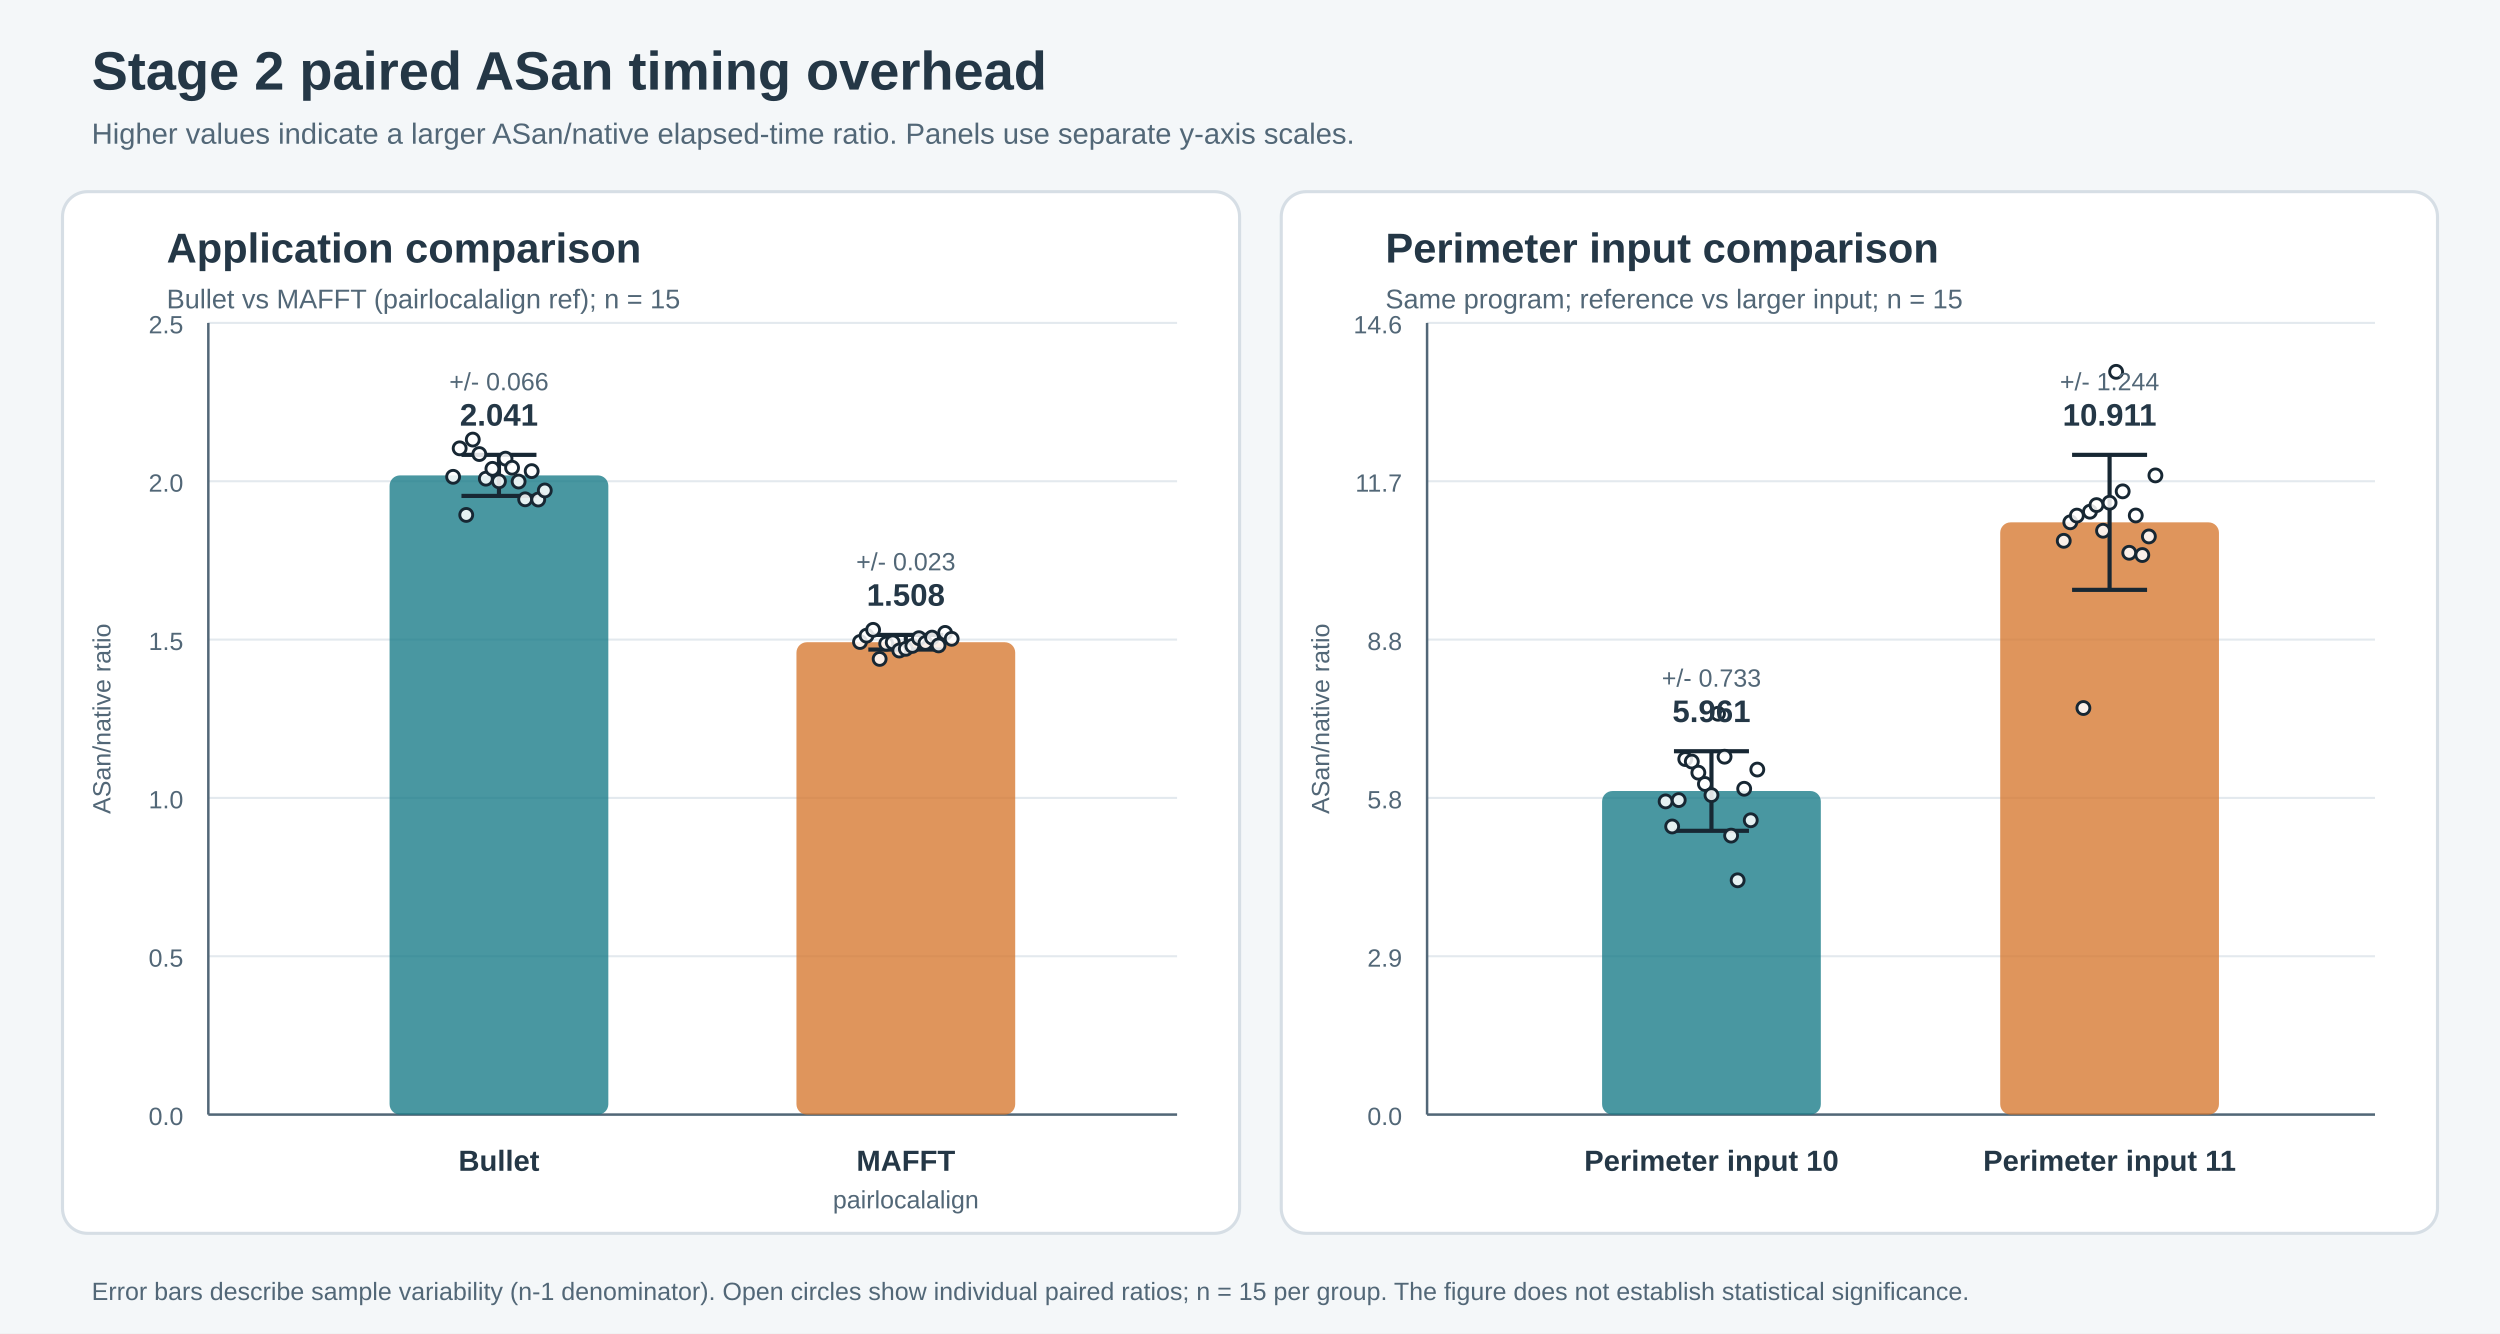
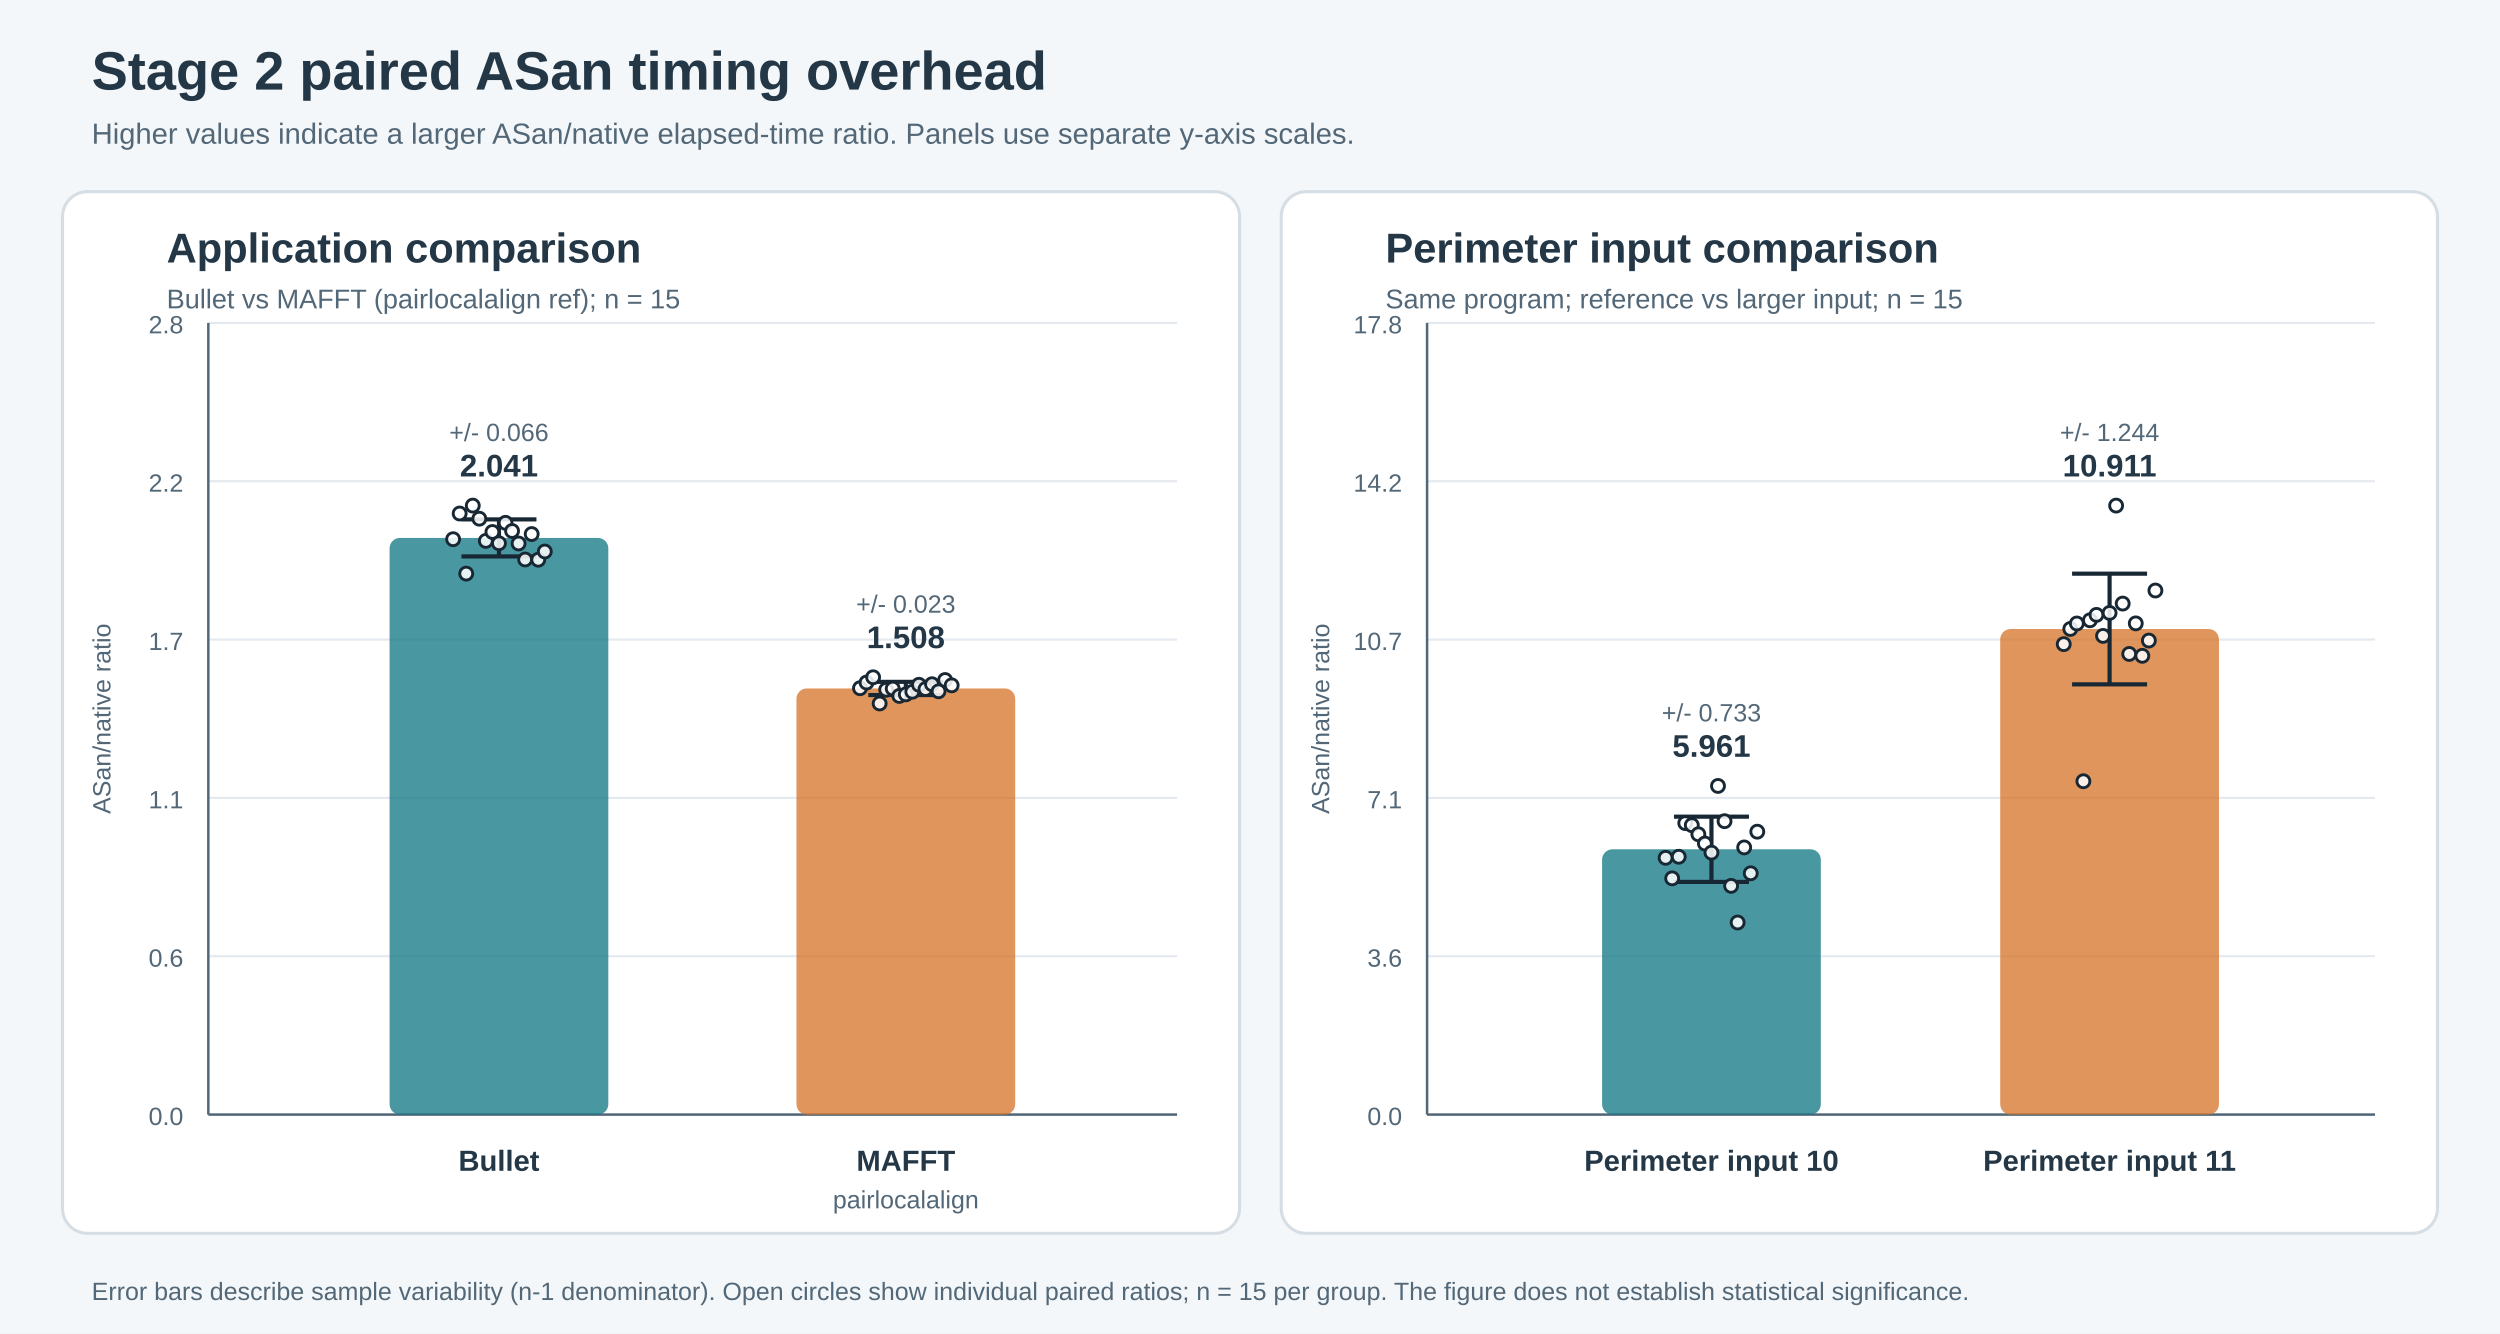
<svg xmlns="http://www.w3.org/2000/svg" width="1200" height="640" viewBox="0 0 1200 640" role="img" aria-labelledby="figure-title figure-desc">
  <rect width="1200" height="640" fill="#f4f7f9" />
  <text x="44.00" y="43.00" text-anchor="start" font-family="Arial, Helvetica, sans-serif" font-size="26" font-weight="bold" fill="#243746">Stage 2 paired ASan timing overhead</text>
  <text x="44.00" y="69.00" text-anchor="start" font-family="Arial, Helvetica, sans-serif" font-size="14" font-weight="normal" fill="#526777">Higher values indicate a larger ASan/native elapsed-time ratio. Panels use separate y-axis scales.</text>
  <rect x="30.00" y="92" width="565.00" height="500" rx="12" fill="#ffffff" stroke="#d6dee5" stroke-width="1.5" />
  <text x="80.00" y="126.00" text-anchor="start" font-family="Arial, Helvetica, sans-serif" font-size="20" font-weight="bold" fill="#243746">Application comparison</text>
  <text x="80.00" y="148.00" text-anchor="start" font-family="Arial, Helvetica, sans-serif" font-size="13" font-weight="normal" fill="#526777">Bullet vs MAFFT (pairlocalalign ref); n = 15</text>
  <line x1="100.00" y1="535.00" x2="565.00" y2="535.00" stroke="#e3e9ee" stroke-width="1" />
  <text x="88.00" y="540.00" text-anchor="end" font-family="Arial, Helvetica, sans-serif" font-size="12" font-weight="normal" fill="#526777">0.0</text>
  <line x1="100.00" y1="459.00" x2="565.00" y2="459.00" stroke="#e3e9ee" stroke-width="1" />
-   <text x="88.00" y="464.00" text-anchor="end" font-family="Arial, Helvetica, sans-serif" font-size="12" font-weight="normal" fill="#526777">0.5</text>
+   <text x="88.00" y="464.00" text-anchor="end" font-family="Arial, Helvetica, sans-serif" font-size="12" font-weight="normal" fill="#526777">0.6</text>
  <line x1="100.00" y1="383.00" x2="565.00" y2="383.00" stroke="#e3e9ee" stroke-width="1" />
-   <text x="88.00" y="388.00" text-anchor="end" font-family="Arial, Helvetica, sans-serif" font-size="12" font-weight="normal" fill="#526777">1.0</text>
+   <text x="88.00" y="388.00" text-anchor="end" font-family="Arial, Helvetica, sans-serif" font-size="12" font-weight="normal" fill="#526777">1.1</text>
  <line x1="100.00" y1="307.00" x2="565.00" y2="307.00" stroke="#e3e9ee" stroke-width="1" />
-   <text x="88.00" y="312.00" text-anchor="end" font-family="Arial, Helvetica, sans-serif" font-size="12" font-weight="normal" fill="#526777">1.5</text>
+   <text x="88.00" y="312.00" text-anchor="end" font-family="Arial, Helvetica, sans-serif" font-size="12" font-weight="normal" fill="#526777">1.7</text>
  <line x1="100.00" y1="231.00" x2="565.00" y2="231.00" stroke="#e3e9ee" stroke-width="1" />
-   <text x="88.00" y="236.00" text-anchor="end" font-family="Arial, Helvetica, sans-serif" font-size="12" font-weight="normal" fill="#526777">2.0</text>
+   <text x="88.00" y="236.00" text-anchor="end" font-family="Arial, Helvetica, sans-serif" font-size="12" font-weight="normal" fill="#526777">2.2</text>
  <line x1="100.00" y1="155.00" x2="565.00" y2="155.00" stroke="#e3e9ee" stroke-width="1" />
-   <text x="88.00" y="160.00" text-anchor="end" font-family="Arial, Helvetica, sans-serif" font-size="12" font-weight="normal" fill="#526777">2.5</text>
+   <text x="88.00" y="160.00" text-anchor="end" font-family="Arial, Helvetica, sans-serif" font-size="12" font-weight="normal" fill="#526777">2.8</text>
  <line x1="100.00" y1="155.00" x2="100.00" y2="535.00" stroke="#526777" stroke-width="1.2" />
  <line x1="100.00" y1="535.00" x2="565.00" y2="535.00" stroke="#526777" stroke-width="1.2" />
-   <rect x="187.00" y="228.19" width="105.00" height="306.81" rx="5" fill="#167a87" fill-opacity="0.78" />
-   <line x1="239.50" y1="238.04" x2="239.50" y2="218.33" stroke="#172733" stroke-width="2" />
-   <line x1="221.50" y1="238.04" x2="257.50" y2="238.04" stroke="#172733" stroke-width="2" />
-   <line x1="221.50" y1="218.33" x2="257.50" y2="218.33" stroke="#172733" stroke-width="2" />
-   <circle cx="217.50" cy="228.87" r="3.1" fill="#ffffff" fill-opacity="0.86" stroke="#172733" stroke-width="1.4" />
-   <circle cx="220.64" cy="215.20" r="3.1" fill="#ffffff" fill-opacity="0.86" stroke="#172733" stroke-width="1.4" />
-   <circle cx="223.79" cy="247.17" r="3.1" fill="#ffffff" fill-opacity="0.86" stroke="#172733" stroke-width="1.4" />
-   <circle cx="226.93" cy="211.00" r="3.1" fill="#ffffff" fill-opacity="0.86" stroke="#172733" stroke-width="1.4" />
-   <circle cx="230.07" cy="217.95" r="3.1" fill="#ffffff" fill-opacity="0.86" stroke="#172733" stroke-width="1.4" />
-   <circle cx="233.21" cy="229.77" r="3.1" fill="#ffffff" fill-opacity="0.86" stroke="#172733" stroke-width="1.4" />
-   <circle cx="236.36" cy="225.04" r="3.1" fill="#ffffff" fill-opacity="0.86" stroke="#172733" stroke-width="1.4" />
-   <circle cx="239.50" cy="231.02" r="3.1" fill="#ffffff" fill-opacity="0.86" stroke="#172733" stroke-width="1.4" />
-   <circle cx="242.64" cy="220.15" r="3.1" fill="#ffffff" fill-opacity="0.86" stroke="#172733" stroke-width="1.4" />
-   <circle cx="245.79" cy="224.50" r="3.1" fill="#ffffff" fill-opacity="0.86" stroke="#172733" stroke-width="1.4" />
-   <circle cx="248.93" cy="231.14" r="3.1" fill="#ffffff" fill-opacity="0.86" stroke="#172733" stroke-width="1.4" />
-   <circle cx="252.07" cy="239.67" r="3.1" fill="#ffffff" fill-opacity="0.86" stroke="#172733" stroke-width="1.4" />
-   <circle cx="255.21" cy="226.14" r="3.1" fill="#ffffff" fill-opacity="0.86" stroke="#172733" stroke-width="1.4" />
-   <circle cx="258.36" cy="239.78" r="3.1" fill="#ffffff" fill-opacity="0.86" stroke="#172733" stroke-width="1.4" />
-   <circle cx="261.50" cy="235.42" r="3.1" fill="#ffffff" fill-opacity="0.86" stroke="#172733" stroke-width="1.4" />
+   <rect x="187.00" y="258.20" width="105.00" height="276.80" rx="5" fill="#167a87" fill-opacity="0.78" />
+   <line x1="239.50" y1="267.09" x2="239.50" y2="249.31" stroke="#172733" stroke-width="2" />
+   <line x1="221.50" y1="267.09" x2="257.50" y2="267.09" stroke="#172733" stroke-width="2" />
+   <line x1="221.50" y1="249.31" x2="257.50" y2="249.31" stroke="#172733" stroke-width="2" />
+   <circle cx="217.50" cy="258.82" r="3.1" fill="#ffffff" fill-opacity="0.86" stroke="#172733" stroke-width="1.4" />
+   <circle cx="220.64" cy="246.49" r="3.1" fill="#ffffff" fill-opacity="0.86" stroke="#172733" stroke-width="1.4" />
+   <circle cx="223.79" cy="275.33" r="3.1" fill="#ffffff" fill-opacity="0.86" stroke="#172733" stroke-width="1.4" />
+   <circle cx="226.93" cy="242.69" r="3.1" fill="#ffffff" fill-opacity="0.86" stroke="#172733" stroke-width="1.4" />
+   <circle cx="230.07" cy="248.97" r="3.1" fill="#ffffff" fill-opacity="0.86" stroke="#172733" stroke-width="1.4" />
+   <circle cx="233.21" cy="259.63" r="3.1" fill="#ffffff" fill-opacity="0.86" stroke="#172733" stroke-width="1.4" />
+   <circle cx="236.36" cy="255.36" r="3.1" fill="#ffffff" fill-opacity="0.86" stroke="#172733" stroke-width="1.4" />
+   <circle cx="239.50" cy="260.76" r="3.1" fill="#ffffff" fill-opacity="0.86" stroke="#172733" stroke-width="1.4" />
+   <circle cx="242.64" cy="250.95" r="3.1" fill="#ffffff" fill-opacity="0.86" stroke="#172733" stroke-width="1.4" />
+   <circle cx="245.79" cy="254.87" r="3.1" fill="#ffffff" fill-opacity="0.86" stroke="#172733" stroke-width="1.4" />
+   <circle cx="248.93" cy="260.87" r="3.1" fill="#ffffff" fill-opacity="0.86" stroke="#172733" stroke-width="1.4" />
+   <circle cx="252.07" cy="268.56" r="3.1" fill="#ffffff" fill-opacity="0.86" stroke="#172733" stroke-width="1.4" />
+   <circle cx="255.21" cy="256.35" r="3.1" fill="#ffffff" fill-opacity="0.86" stroke="#172733" stroke-width="1.4" />
+   <circle cx="258.36" cy="268.66" r="3.1" fill="#ffffff" fill-opacity="0.86" stroke="#172733" stroke-width="1.4" />
+   <circle cx="261.50" cy="264.73" r="3.1" fill="#ffffff" fill-opacity="0.86" stroke="#172733" stroke-width="1.4" />
  <text x="239.50" y="562.00" text-anchor="middle" font-family="Arial, Helvetica, sans-serif" font-size="14" font-weight="bold" fill="#243746">Bullet</text>
-   <text x="239.50" y="204.33" text-anchor="middle" font-family="Arial, Helvetica, sans-serif" font-size="15" font-weight="bold" fill="#243746">2.041</text>
-   <text x="239.50" y="187.33" text-anchor="middle" font-family="Arial, Helvetica, sans-serif" font-size="12" font-weight="normal" fill="#526777">+/- 0.066</text>
-   <rect x="382.30" y="308.27" width="105.00" height="226.73" rx="5" fill="#d6782f" fill-opacity="0.78" />
-   <line x1="434.80" y1="311.79" x2="434.80" y2="304.76" stroke="#172733" stroke-width="2" />
-   <line x1="416.80" y1="311.79" x2="452.80" y2="311.79" stroke="#172733" stroke-width="2" />
-   <line x1="416.80" y1="304.76" x2="452.80" y2="304.76" stroke="#172733" stroke-width="2" />
-   <circle cx="412.80" cy="308.16" r="3.1" fill="#ffffff" fill-opacity="0.86" stroke="#172733" stroke-width="1.4" />
-   <circle cx="415.94" cy="305.13" r="3.1" fill="#ffffff" fill-opacity="0.86" stroke="#172733" stroke-width="1.4" />
-   <circle cx="419.09" cy="302.33" r="3.1" fill="#ffffff" fill-opacity="0.86" stroke="#172733" stroke-width="1.4" />
-   <circle cx="422.23" cy="316.28" r="3.1" fill="#ffffff" fill-opacity="0.86" stroke="#172733" stroke-width="1.4" />
-   <circle cx="425.37" cy="308.97" r="3.1" fill="#ffffff" fill-opacity="0.86" stroke="#172733" stroke-width="1.4" />
-   <circle cx="428.51" cy="308.32" r="3.1" fill="#ffffff" fill-opacity="0.86" stroke="#172733" stroke-width="1.4" />
-   <circle cx="431.66" cy="312.26" r="3.1" fill="#ffffff" fill-opacity="0.86" stroke="#172733" stroke-width="1.4" />
-   <circle cx="434.80" cy="311.43" r="3.1" fill="#ffffff" fill-opacity="0.86" stroke="#172733" stroke-width="1.4" />
-   <circle cx="437.94" cy="310.04" r="3.1" fill="#ffffff" fill-opacity="0.86" stroke="#172733" stroke-width="1.4" />
-   <circle cx="441.09" cy="306.33" r="3.1" fill="#ffffff" fill-opacity="0.86" stroke="#172733" stroke-width="1.4" />
-   <circle cx="444.23" cy="308.62" r="3.1" fill="#ffffff" fill-opacity="0.86" stroke="#172733" stroke-width="1.4" />
-   <circle cx="447.37" cy="306.04" r="3.1" fill="#ffffff" fill-opacity="0.86" stroke="#172733" stroke-width="1.4" />
-   <circle cx="450.51" cy="309.79" r="3.1" fill="#ffffff" fill-opacity="0.86" stroke="#172733" stroke-width="1.4" />
-   <circle cx="453.66" cy="303.79" r="3.1" fill="#ffffff" fill-opacity="0.86" stroke="#172733" stroke-width="1.4" />
-   <circle cx="456.80" cy="306.63" r="3.1" fill="#ffffff" fill-opacity="0.86" stroke="#172733" stroke-width="1.4" />
+   <text x="239.50" y="228.69" text-anchor="middle" font-family="Arial, Helvetica, sans-serif" font-size="15" font-weight="bold" fill="#243746">2.041</text>
+   <text x="239.50" y="211.69" text-anchor="middle" font-family="Arial, Helvetica, sans-serif" font-size="12" font-weight="normal" fill="#526777">+/- 0.066</text>
+   <rect x="382.30" y="330.45" width="105.00" height="204.55" rx="5" fill="#d6782f" fill-opacity="0.78" />
+   <line x1="434.80" y1="333.62" x2="434.80" y2="327.29" stroke="#172733" stroke-width="2" />
+   <line x1="416.80" y1="333.62" x2="452.80" y2="333.62" stroke="#172733" stroke-width="2" />
+   <line x1="416.80" y1="327.29" x2="452.80" y2="327.29" stroke="#172733" stroke-width="2" />
+   <circle cx="412.80" cy="330.35" r="3.1" fill="#ffffff" fill-opacity="0.86" stroke="#172733" stroke-width="1.4" />
+   <circle cx="415.94" cy="327.62" r="3.1" fill="#ffffff" fill-opacity="0.86" stroke="#172733" stroke-width="1.4" />
+   <circle cx="419.09" cy="325.09" r="3.1" fill="#ffffff" fill-opacity="0.86" stroke="#172733" stroke-width="1.4" />
+   <circle cx="422.23" cy="337.67" r="3.1" fill="#ffffff" fill-opacity="0.86" stroke="#172733" stroke-width="1.4" />
+   <circle cx="425.37" cy="331.08" r="3.1" fill="#ffffff" fill-opacity="0.86" stroke="#172733" stroke-width="1.4" />
+   <circle cx="428.51" cy="330.50" r="3.1" fill="#ffffff" fill-opacity="0.86" stroke="#172733" stroke-width="1.4" />
+   <circle cx="431.66" cy="334.05" r="3.1" fill="#ffffff" fill-opacity="0.86" stroke="#172733" stroke-width="1.4" />
+   <circle cx="434.80" cy="333.30" r="3.1" fill="#ffffff" fill-opacity="0.86" stroke="#172733" stroke-width="1.4" />
+   <circle cx="437.94" cy="332.04" r="3.1" fill="#ffffff" fill-opacity="0.86" stroke="#172733" stroke-width="1.4" />
+   <circle cx="441.09" cy="328.70" r="3.1" fill="#ffffff" fill-opacity="0.86" stroke="#172733" stroke-width="1.4" />
+   <circle cx="444.23" cy="330.77" r="3.1" fill="#ffffff" fill-opacity="0.86" stroke="#172733" stroke-width="1.4" />
+   <circle cx="447.37" cy="328.43" r="3.1" fill="#ffffff" fill-opacity="0.86" stroke="#172733" stroke-width="1.4" />
+   <circle cx="450.51" cy="331.82" r="3.1" fill="#ffffff" fill-opacity="0.86" stroke="#172733" stroke-width="1.4" />
+   <circle cx="453.66" cy="326.41" r="3.1" fill="#ffffff" fill-opacity="0.86" stroke="#172733" stroke-width="1.4" />
+   <circle cx="456.80" cy="328.97" r="3.1" fill="#ffffff" fill-opacity="0.86" stroke="#172733" stroke-width="1.4" />
  <text x="434.80" y="562.00" text-anchor="middle" font-family="Arial, Helvetica, sans-serif" font-size="14" font-weight="bold" fill="#243746">MAFFT</text>
  <text x="434.80" y="580.00" text-anchor="middle" font-family="Arial, Helvetica, sans-serif" font-size="12" font-weight="normal" fill="#526777">pairlocalalign</text>
-   <text x="434.80" y="290.76" text-anchor="middle" font-family="Arial, Helvetica, sans-serif" font-size="15" font-weight="bold" fill="#243746">1.508</text>
-   <text x="434.80" y="273.76" text-anchor="middle" font-family="Arial, Helvetica, sans-serif" font-size="12" font-weight="normal" fill="#526777">+/- 0.023</text>
+   <text x="434.80" y="311.09" text-anchor="middle" font-family="Arial, Helvetica, sans-serif" font-size="15" font-weight="bold" fill="#243746">1.508</text>
+   <text x="434.80" y="294.09" text-anchor="middle" font-family="Arial, Helvetica, sans-serif" font-size="12" font-weight="normal" fill="#526777">+/- 0.023</text>
  <text x="53.00" y="345.00" text-anchor="middle" transform="rotate(-90 53.00 345.00)" font-family="Arial, Helvetica, sans-serif" font-size="12" fill="#526777">ASan/native ratio</text>
  <rect x="615.00" y="92" width="555.00" height="500" rx="12" fill="#ffffff" stroke="#d6dee5" stroke-width="1.5" />
  <text x="665.00" y="126.00" text-anchor="start" font-family="Arial, Helvetica, sans-serif" font-size="20" font-weight="bold" fill="#243746">Perimeter input comparison</text>
  <text x="665.00" y="148.00" text-anchor="start" font-family="Arial, Helvetica, sans-serif" font-size="13" font-weight="normal" fill="#526777">Same program; reference vs larger input; n = 15</text>
  <line x1="685.00" y1="535.00" x2="1140.00" y2="535.00" stroke="#e3e9ee" stroke-width="1" />
  <text x="673.00" y="540.00" text-anchor="end" font-family="Arial, Helvetica, sans-serif" font-size="12" font-weight="normal" fill="#526777">0.0</text>
  <line x1="685.00" y1="459.00" x2="1140.00" y2="459.00" stroke="#e3e9ee" stroke-width="1" />
-   <text x="673.00" y="464.00" text-anchor="end" font-family="Arial, Helvetica, sans-serif" font-size="12" font-weight="normal" fill="#526777">2.9</text>
+   <text x="673.00" y="464.00" text-anchor="end" font-family="Arial, Helvetica, sans-serif" font-size="12" font-weight="normal" fill="#526777">3.6</text>
  <line x1="685.00" y1="383.00" x2="1140.00" y2="383.00" stroke="#e3e9ee" stroke-width="1" />
-   <text x="673.00" y="388.00" text-anchor="end" font-family="Arial, Helvetica, sans-serif" font-size="12" font-weight="normal" fill="#526777">5.8</text>
+   <text x="673.00" y="388.00" text-anchor="end" font-family="Arial, Helvetica, sans-serif" font-size="12" font-weight="normal" fill="#526777">7.1</text>
  <line x1="685.00" y1="307.00" x2="1140.00" y2="307.00" stroke="#e3e9ee" stroke-width="1" />
-   <text x="673.00" y="312.00" text-anchor="end" font-family="Arial, Helvetica, sans-serif" font-size="12" font-weight="normal" fill="#526777">8.8</text>
+   <text x="673.00" y="312.00" text-anchor="end" font-family="Arial, Helvetica, sans-serif" font-size="12" font-weight="normal" fill="#526777">10.7</text>
  <line x1="685.00" y1="231.00" x2="1140.00" y2="231.00" stroke="#e3e9ee" stroke-width="1" />
-   <text x="673.00" y="236.00" text-anchor="end" font-family="Arial, Helvetica, sans-serif" font-size="12" font-weight="normal" fill="#526777">11.7</text>
+   <text x="673.00" y="236.00" text-anchor="end" font-family="Arial, Helvetica, sans-serif" font-size="12" font-weight="normal" fill="#526777">14.2</text>
  <line x1="685.00" y1="155.00" x2="1140.00" y2="155.00" stroke="#e3e9ee" stroke-width="1" />
-   <text x="673.00" y="160.00" text-anchor="end" font-family="Arial, Helvetica, sans-serif" font-size="12" font-weight="normal" fill="#526777">14.6</text>
+   <text x="673.00" y="160.00" text-anchor="end" font-family="Arial, Helvetica, sans-serif" font-size="12" font-weight="normal" fill="#526777">17.8</text>
  <line x1="685.00" y1="155.00" x2="685.00" y2="535.00" stroke="#526777" stroke-width="1.2" />
  <line x1="685.00" y1="535.00" x2="1140.00" y2="535.00" stroke="#526777" stroke-width="1.2" />
-   <rect x="769.00" y="379.69" width="105.00" height="155.31" rx="5" fill="#167a87" fill-opacity="0.78" />
-   <line x1="821.50" y1="398.79" x2="821.50" y2="360.59" stroke="#172733" stroke-width="2" />
-   <line x1="803.50" y1="398.79" x2="839.50" y2="398.79" stroke="#172733" stroke-width="2" />
-   <line x1="803.50" y1="360.59" x2="839.50" y2="360.59" stroke="#172733" stroke-width="2" />
-   <circle cx="799.50" cy="384.68" r="3.1" fill="#ffffff" fill-opacity="0.86" stroke="#172733" stroke-width="1.4" />
-   <circle cx="802.64" cy="396.71" r="3.1" fill="#ffffff" fill-opacity="0.86" stroke="#172733" stroke-width="1.4" />
-   <circle cx="805.79" cy="384.05" r="3.1" fill="#ffffff" fill-opacity="0.86" stroke="#172733" stroke-width="1.4" />
-   <circle cx="808.93" cy="364.35" r="3.1" fill="#ffffff" fill-opacity="0.86" stroke="#172733" stroke-width="1.4" />
-   <circle cx="812.07" cy="365.55" r="3.1" fill="#ffffff" fill-opacity="0.86" stroke="#172733" stroke-width="1.4" />
-   <circle cx="815.21" cy="370.88" r="3.1" fill="#ffffff" fill-opacity="0.86" stroke="#172733" stroke-width="1.4" />
-   <circle cx="818.36" cy="376.31" r="3.1" fill="#ffffff" fill-opacity="0.86" stroke="#172733" stroke-width="1.4" />
-   <circle cx="821.50" cy="381.65" r="3.1" fill="#ffffff" fill-opacity="0.86" stroke="#172733" stroke-width="1.4" />
-   <circle cx="824.64" cy="342.60" r="3.1" fill="#ffffff" fill-opacity="0.86" stroke="#172733" stroke-width="1.4" />
-   <circle cx="827.79" cy="363.22" r="3.1" fill="#ffffff" fill-opacity="0.86" stroke="#172733" stroke-width="1.4" />
-   <circle cx="830.93" cy="401.10" r="3.1" fill="#ffffff" fill-opacity="0.86" stroke="#172733" stroke-width="1.4" />
-   <circle cx="834.07" cy="422.55" r="3.1" fill="#ffffff" fill-opacity="0.86" stroke="#172733" stroke-width="1.4" />
-   <circle cx="837.21" cy="378.61" r="3.1" fill="#ffffff" fill-opacity="0.86" stroke="#172733" stroke-width="1.4" />
-   <circle cx="840.36" cy="393.73" r="3.1" fill="#ffffff" fill-opacity="0.86" stroke="#172733" stroke-width="1.4" />
-   <circle cx="843.50" cy="369.39" r="3.1" fill="#ffffff" fill-opacity="0.86" stroke="#172733" stroke-width="1.4" />
+   <rect x="769.00" y="407.66" width="105.00" height="127.34" rx="5" fill="#167a87" fill-opacity="0.78" />
+   <line x1="821.50" y1="423.32" x2="821.50" y2="392.00" stroke="#172733" stroke-width="2" />
+   <line x1="803.50" y1="423.32" x2="839.50" y2="423.32" stroke="#172733" stroke-width="2" />
+   <line x1="803.50" y1="392.00" x2="839.50" y2="392.00" stroke="#172733" stroke-width="2" />
+   <circle cx="799.50" cy="411.75" r="3.1" fill="#ffffff" fill-opacity="0.86" stroke="#172733" stroke-width="1.4" />
+   <circle cx="802.64" cy="421.62" r="3.1" fill="#ffffff" fill-opacity="0.86" stroke="#172733" stroke-width="1.4" />
+   <circle cx="805.79" cy="411.24" r="3.1" fill="#ffffff" fill-opacity="0.86" stroke="#172733" stroke-width="1.4" />
+   <circle cx="808.93" cy="395.08" r="3.1" fill="#ffffff" fill-opacity="0.86" stroke="#172733" stroke-width="1.4" />
+   <circle cx="812.07" cy="396.07" r="3.1" fill="#ffffff" fill-opacity="0.86" stroke="#172733" stroke-width="1.4" />
+   <circle cx="815.21" cy="400.44" r="3.1" fill="#ffffff" fill-opacity="0.86" stroke="#172733" stroke-width="1.4" />
+   <circle cx="818.36" cy="404.89" r="3.1" fill="#ffffff" fill-opacity="0.86" stroke="#172733" stroke-width="1.4" />
+   <circle cx="821.50" cy="409.26" r="3.1" fill="#ffffff" fill-opacity="0.86" stroke="#172733" stroke-width="1.4" />
+   <circle cx="824.64" cy="377.25" r="3.1" fill="#ffffff" fill-opacity="0.86" stroke="#172733" stroke-width="1.4" />
+   <circle cx="827.79" cy="394.16" r="3.1" fill="#ffffff" fill-opacity="0.86" stroke="#172733" stroke-width="1.4" />
+   <circle cx="830.93" cy="425.22" r="3.1" fill="#ffffff" fill-opacity="0.86" stroke="#172733" stroke-width="1.4" />
+   <circle cx="834.07" cy="442.80" r="3.1" fill="#ffffff" fill-opacity="0.86" stroke="#172733" stroke-width="1.4" />
+   <circle cx="837.21" cy="406.77" r="3.1" fill="#ffffff" fill-opacity="0.86" stroke="#172733" stroke-width="1.4" />
+   <circle cx="840.36" cy="419.18" r="3.1" fill="#ffffff" fill-opacity="0.86" stroke="#172733" stroke-width="1.4" />
+   <circle cx="843.50" cy="399.21" r="3.1" fill="#ffffff" fill-opacity="0.86" stroke="#172733" stroke-width="1.4" />
  <text x="821.50" y="562.00" text-anchor="middle" font-family="Arial, Helvetica, sans-serif" font-size="14" font-weight="bold" fill="#243746">Perimeter input 10</text>
-   <text x="821.50" y="346.59" text-anchor="middle" font-family="Arial, Helvetica, sans-serif" font-size="15" font-weight="bold" fill="#243746">5.961</text>
-   <text x="821.50" y="329.59" text-anchor="middle" font-family="Arial, Helvetica, sans-serif" font-size="12" font-weight="normal" fill="#526777">+/- 0.733</text>
-   <rect x="960.10" y="250.73" width="105.00" height="284.27" rx="5" fill="#d6782f" fill-opacity="0.78" />
-   <line x1="1012.60" y1="283.13" x2="1012.60" y2="218.33" stroke="#172733" stroke-width="2" />
-   <line x1="994.60" y1="283.13" x2="1030.60" y2="283.13" stroke="#172733" stroke-width="2" />
-   <line x1="994.60" y1="218.33" x2="1030.60" y2="218.33" stroke="#172733" stroke-width="2" />
-   <circle cx="990.60" cy="259.59" r="3.1" fill="#ffffff" fill-opacity="0.86" stroke="#172733" stroke-width="1.4" />
-   <circle cx="993.74" cy="250.70" r="3.1" fill="#ffffff" fill-opacity="0.86" stroke="#172733" stroke-width="1.4" />
-   <circle cx="996.89" cy="247.49" r="3.1" fill="#ffffff" fill-opacity="0.86" stroke="#172733" stroke-width="1.4" />
-   <circle cx="1000.03" cy="339.85" r="3.1" fill="#ffffff" fill-opacity="0.86" stroke="#172733" stroke-width="1.4" />
-   <circle cx="1003.17" cy="245.62" r="3.1" fill="#ffffff" fill-opacity="0.86" stroke="#172733" stroke-width="1.4" />
-   <circle cx="1006.31" cy="242.45" r="3.1" fill="#ffffff" fill-opacity="0.86" stroke="#172733" stroke-width="1.4" />
-   <circle cx="1009.46" cy="254.76" r="3.1" fill="#ffffff" fill-opacity="0.86" stroke="#172733" stroke-width="1.4" />
-   <circle cx="1012.60" cy="241.31" r="3.1" fill="#ffffff" fill-opacity="0.86" stroke="#172733" stroke-width="1.4" />
-   <circle cx="1015.74" cy="178.48" r="3.1" fill="#ffffff" fill-opacity="0.86" stroke="#172733" stroke-width="1.4" />
-   <circle cx="1018.89" cy="235.85" r="3.1" fill="#ffffff" fill-opacity="0.86" stroke="#172733" stroke-width="1.4" />
-   <circle cx="1022.03" cy="265.33" r="3.1" fill="#ffffff" fill-opacity="0.86" stroke="#172733" stroke-width="1.4" />
-   <circle cx="1025.17" cy="247.44" r="3.1" fill="#ffffff" fill-opacity="0.86" stroke="#172733" stroke-width="1.4" />
-   <circle cx="1028.31" cy="266.42" r="3.1" fill="#ffffff" fill-opacity="0.86" stroke="#172733" stroke-width="1.4" />
-   <circle cx="1031.46" cy="257.49" r="3.1" fill="#ffffff" fill-opacity="0.86" stroke="#172733" stroke-width="1.4" />
-   <circle cx="1034.60" cy="228.20" r="3.1" fill="#ffffff" fill-opacity="0.86" stroke="#172733" stroke-width="1.4" />
+   <text x="821.50" y="363.25" text-anchor="middle" font-family="Arial, Helvetica, sans-serif" font-size="15" font-weight="bold" fill="#243746">5.961</text>
+   <text x="821.50" y="346.25" text-anchor="middle" font-family="Arial, Helvetica, sans-serif" font-size="12" font-weight="normal" fill="#526777">+/- 0.733</text>
+   <rect x="960.10" y="301.93" width="105.00" height="233.07" rx="5" fill="#d6782f" fill-opacity="0.78" />
+   <line x1="1012.60" y1="328.49" x2="1012.60" y2="275.36" stroke="#172733" stroke-width="2" />
+   <line x1="994.60" y1="328.49" x2="1030.60" y2="328.49" stroke="#172733" stroke-width="2" />
+   <line x1="994.60" y1="275.36" x2="1030.60" y2="275.36" stroke="#172733" stroke-width="2" />
+   <circle cx="990.60" cy="309.19" r="3.1" fill="#ffffff" fill-opacity="0.86" stroke="#172733" stroke-width="1.4" />
+   <circle cx="993.74" cy="301.90" r="3.1" fill="#ffffff" fill-opacity="0.86" stroke="#172733" stroke-width="1.4" />
+   <circle cx="996.89" cy="299.27" r="3.1" fill="#ffffff" fill-opacity="0.86" stroke="#172733" stroke-width="1.4" />
+   <circle cx="1000.03" cy="375.00" r="3.1" fill="#ffffff" fill-opacity="0.86" stroke="#172733" stroke-width="1.4" />
+   <circle cx="1003.17" cy="297.74" r="3.1" fill="#ffffff" fill-opacity="0.86" stroke="#172733" stroke-width="1.4" />
+   <circle cx="1006.31" cy="295.14" r="3.1" fill="#ffffff" fill-opacity="0.86" stroke="#172733" stroke-width="1.4" />
+   <circle cx="1009.46" cy="305.23" r="3.1" fill="#ffffff" fill-opacity="0.86" stroke="#172733" stroke-width="1.4" />
+   <circle cx="1012.60" cy="294.20" r="3.1" fill="#ffffff" fill-opacity="0.86" stroke="#172733" stroke-width="1.4" />
+   <circle cx="1015.74" cy="242.69" r="3.1" fill="#ffffff" fill-opacity="0.86" stroke="#172733" stroke-width="1.4" />
+   <circle cx="1018.89" cy="289.72" r="3.1" fill="#ffffff" fill-opacity="0.86" stroke="#172733" stroke-width="1.4" />
+   <circle cx="1022.03" cy="313.90" r="3.1" fill="#ffffff" fill-opacity="0.86" stroke="#172733" stroke-width="1.4" />
+   <circle cx="1025.17" cy="299.22" r="3.1" fill="#ffffff" fill-opacity="0.86" stroke="#172733" stroke-width="1.4" />
+   <circle cx="1028.31" cy="314.79" r="3.1" fill="#ffffff" fill-opacity="0.86" stroke="#172733" stroke-width="1.4" />
+   <circle cx="1031.46" cy="307.47" r="3.1" fill="#ffffff" fill-opacity="0.86" stroke="#172733" stroke-width="1.4" />
+   <circle cx="1034.60" cy="283.45" r="3.1" fill="#ffffff" fill-opacity="0.86" stroke="#172733" stroke-width="1.4" />
  <text x="1012.60" y="562.00" text-anchor="middle" font-family="Arial, Helvetica, sans-serif" font-size="14" font-weight="bold" fill="#243746">Perimeter input 11</text>
-   <text x="1012.60" y="204.33" text-anchor="middle" font-family="Arial, Helvetica, sans-serif" font-size="15" font-weight="bold" fill="#243746">10.911</text>
-   <text x="1012.60" y="187.33" text-anchor="middle" font-family="Arial, Helvetica, sans-serif" font-size="12" font-weight="normal" fill="#526777">+/- 1.244</text>
+   <text x="1012.60" y="228.69" text-anchor="middle" font-family="Arial, Helvetica, sans-serif" font-size="15" font-weight="bold" fill="#243746">10.911</text>
+   <text x="1012.60" y="211.69" text-anchor="middle" font-family="Arial, Helvetica, sans-serif" font-size="12" font-weight="normal" fill="#526777">+/- 1.244</text>
  <text x="638.00" y="345.00" text-anchor="middle" transform="rotate(-90 638.00 345.00)" font-family="Arial, Helvetica, sans-serif" font-size="12" fill="#526777">ASan/native ratio</text>
  <text x="44.00" y="624.00" text-anchor="start" font-family="Arial, Helvetica, sans-serif" font-size="12" font-weight="normal" fill="#526777">Error bars describe sample variability (n-1 denominator). Open circles show individual paired ratios; n = 15 per group. The figure does not establish statistical significance.</text>
</svg>
